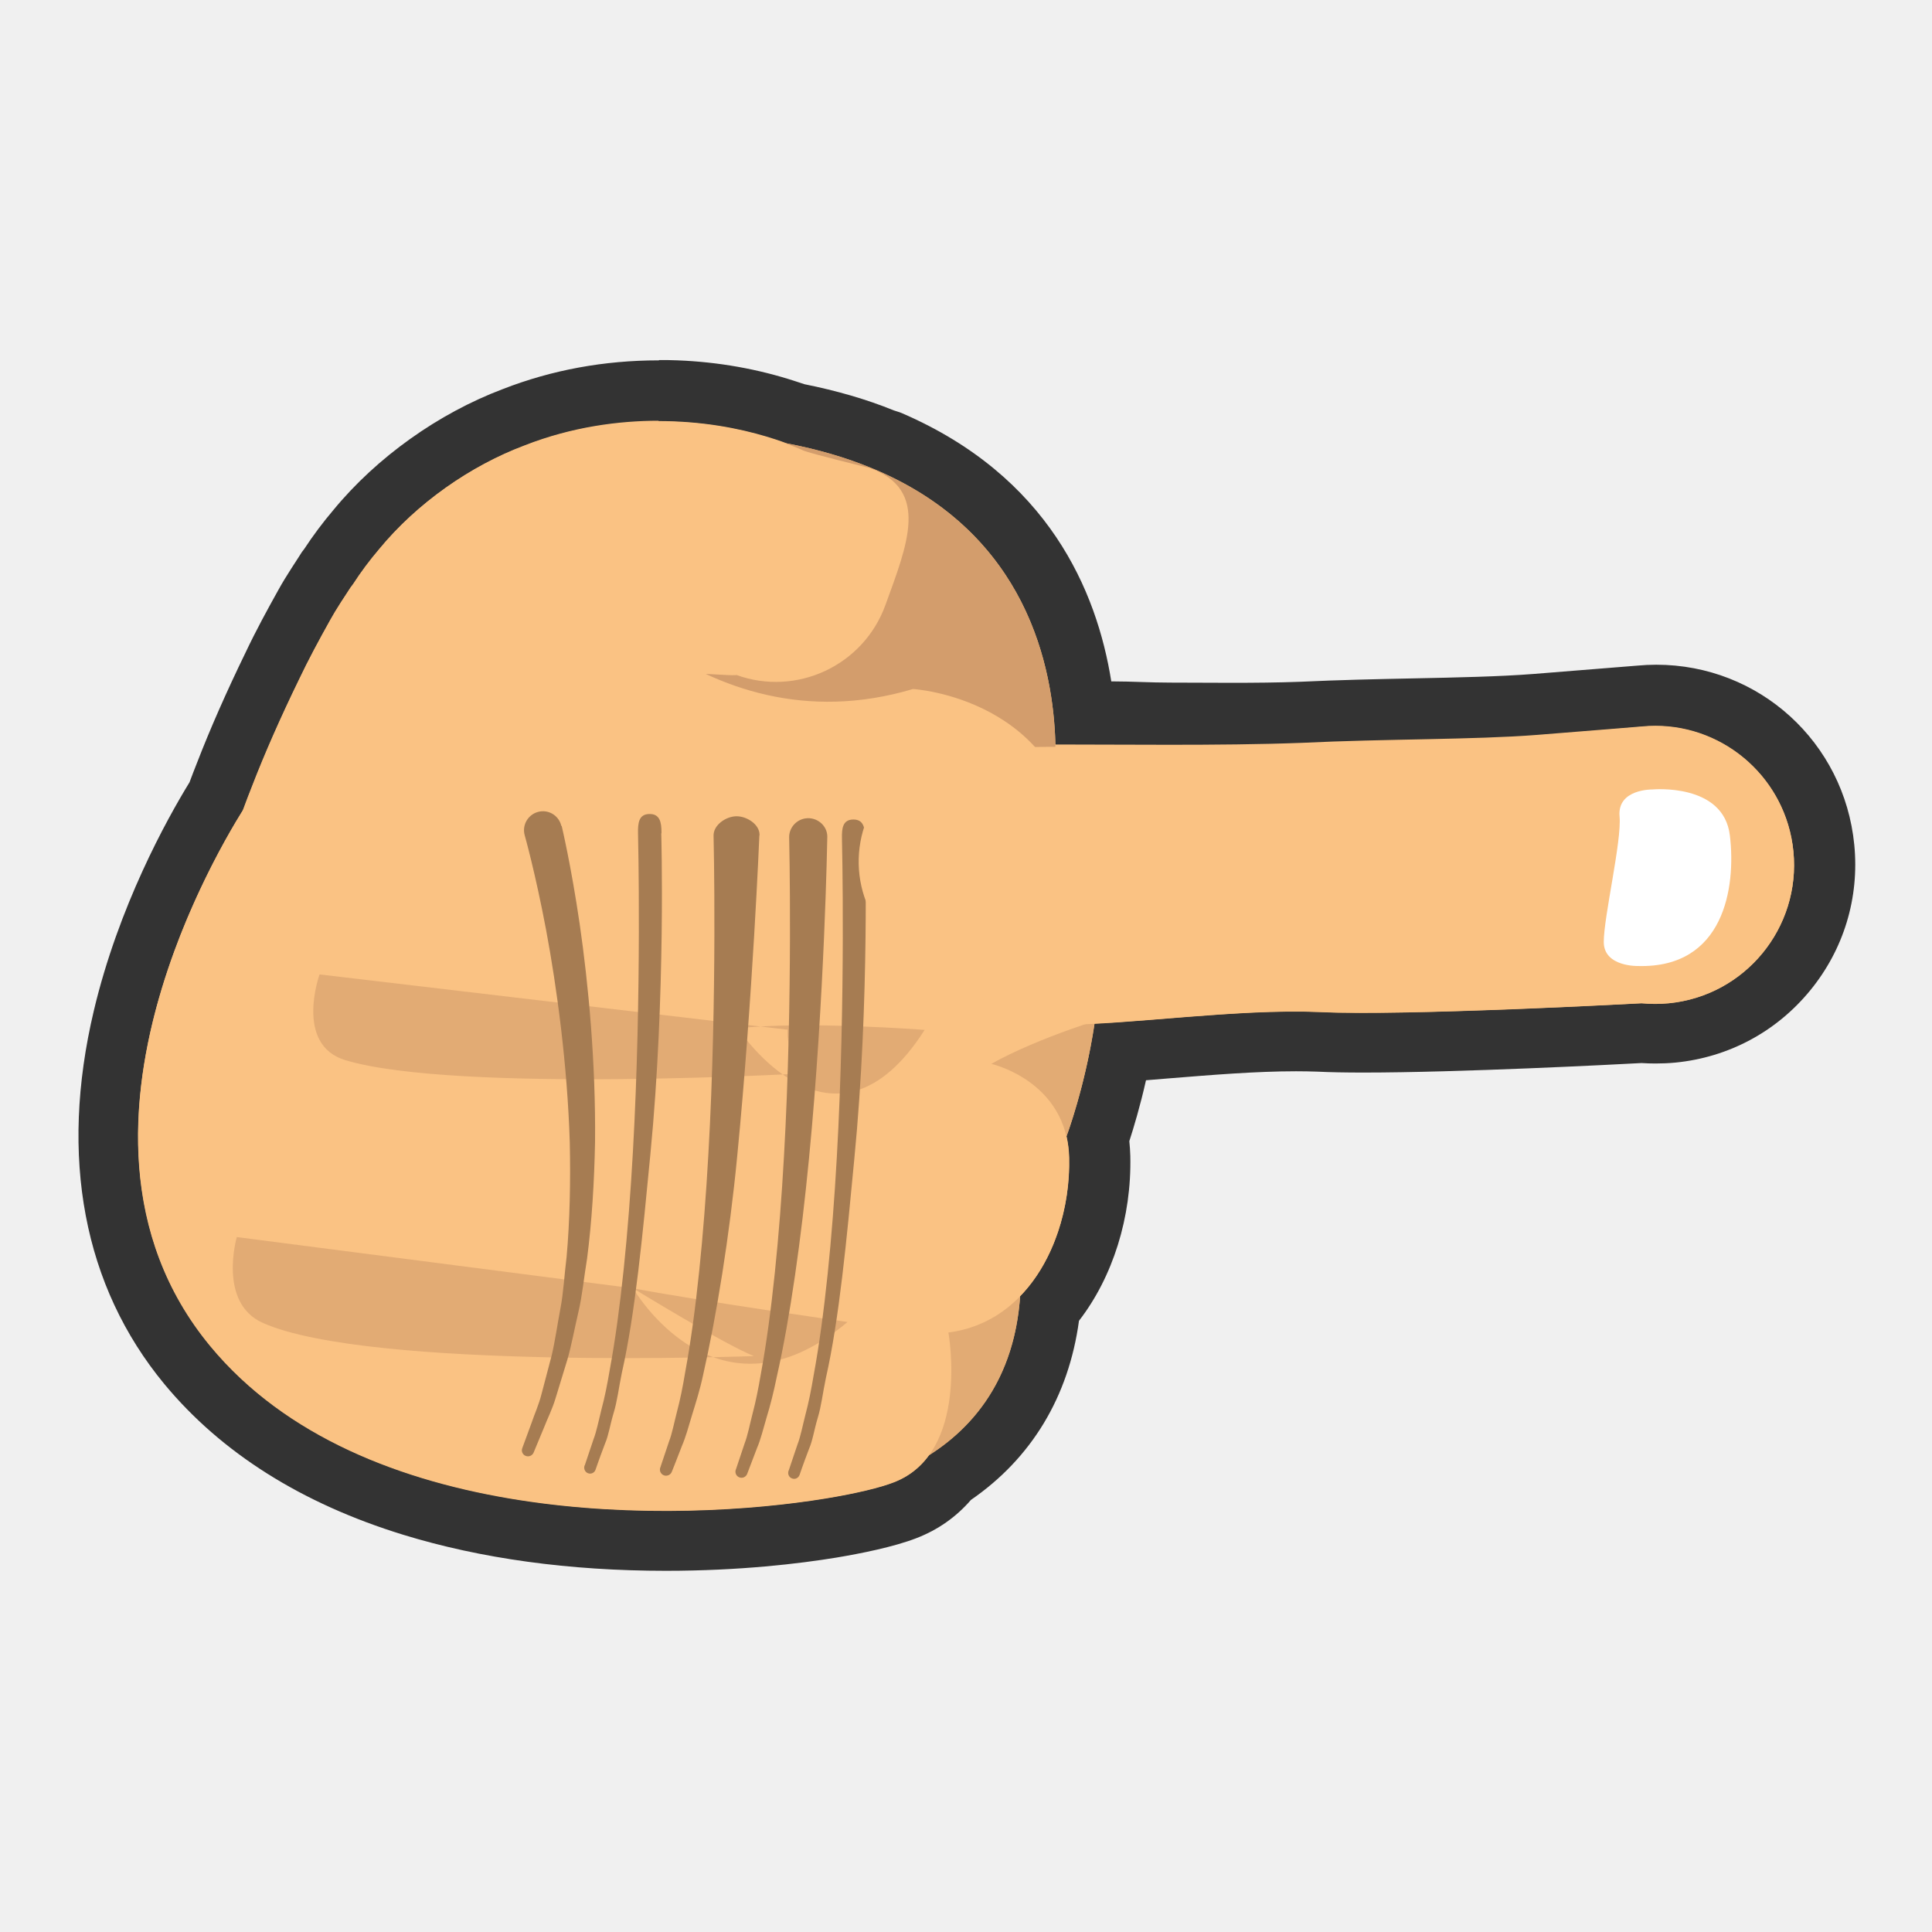
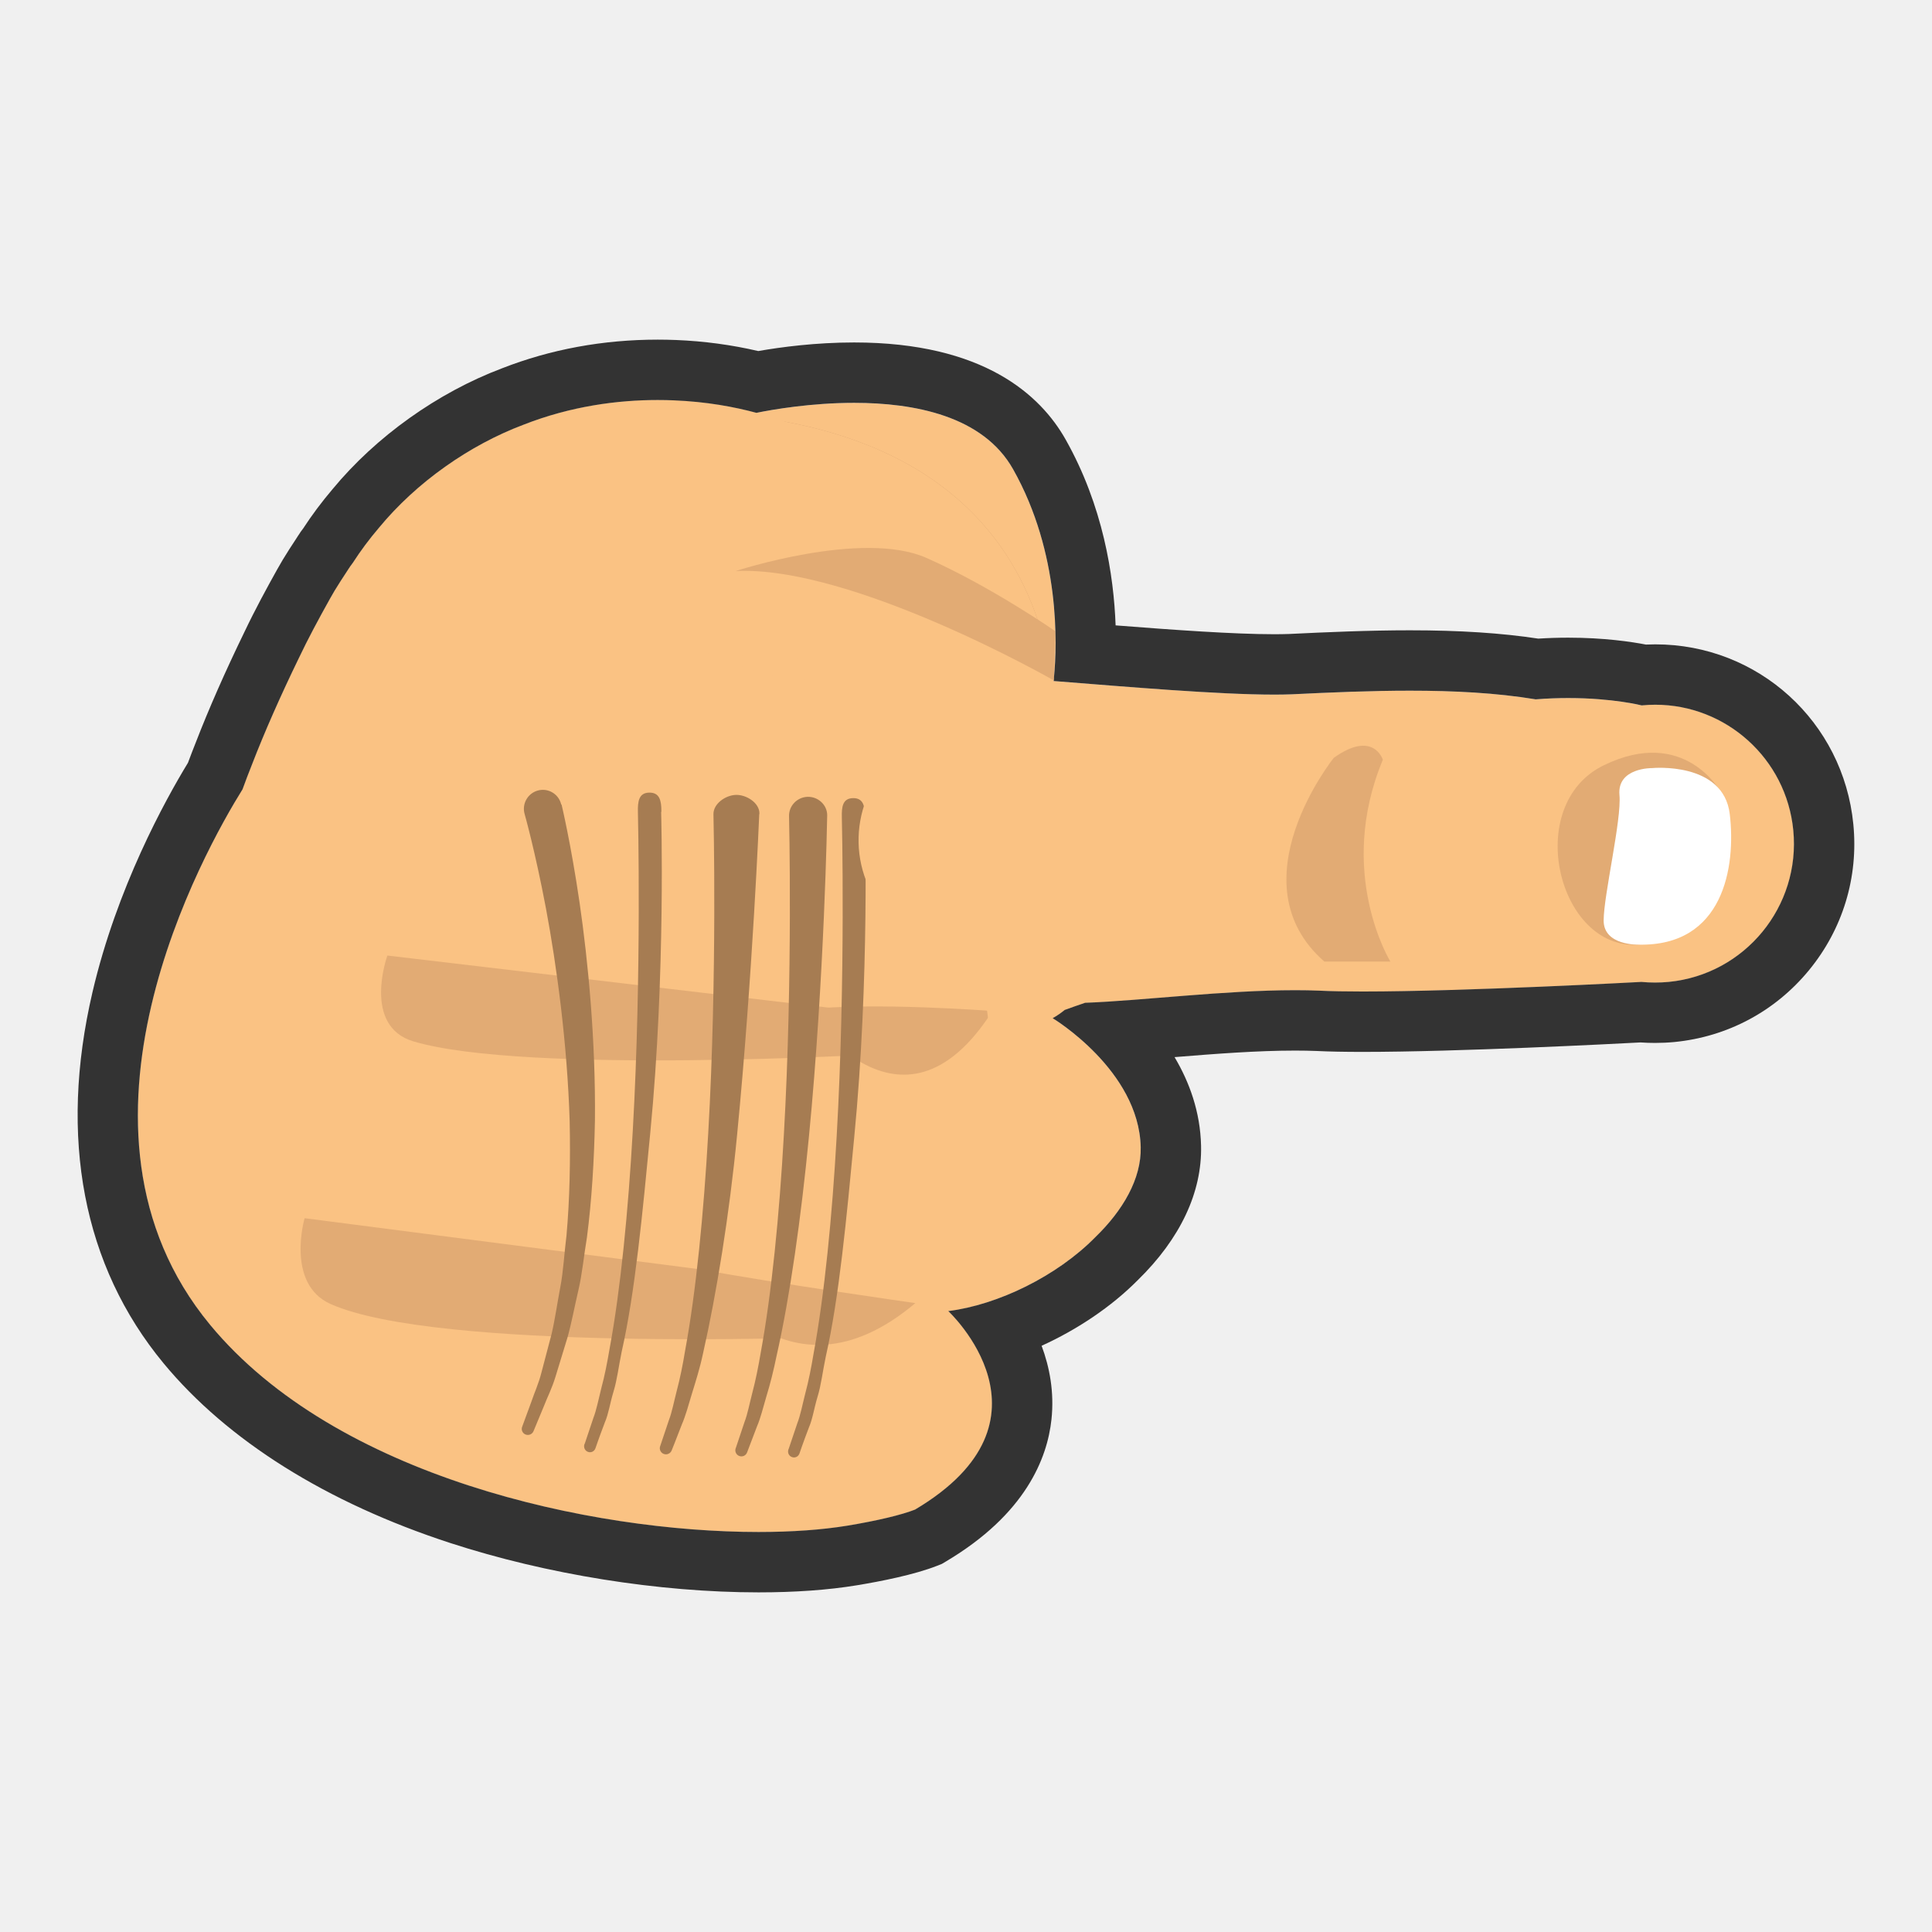
- <svg xmlns="http://www.w3.org/2000/svg" width="256" height="256" viewBox="0 0 256 256">
-   <path fill="#FAC283" d="M88.132 204.38c-16.472 0-46.61-3.113-63.37-23.38-23.15-27.986-1.378-66.987 3.863-75.465.345-.935.713-1.92 1.11-2.91 1.695-4.385 3.83-9.242 6.33-14.374 1.31-2.77 2.807-5.51 4.226-8.06.49-.86.98-1.68 1.56-2.57L42.89 76l.317-.482.31-.4c1.094-1.684 2.348-3.363 3.713-4.97C52.51 63.72 60.112 58.3 68.04 55.323c5.96-2.335 12.435-3.528 19.19-3.528.773 0 1.53.016 2.263.046 5.01.2 9.898 1.07 14.523 2.59.495.17.947.32 1.375.48 4.12.81 7.97 1.94 11.46 3.37.33.13.64.26.95.39 19.6 8.43 24.73 24.85 25.82 36l3.78.02c2.4.01 4.95.02 7.57.02 4.61 0 11.44-.03 17.4-.26 4.98-.24 10.03-.34 14.93-.44 5.94-.12 11.55-.24 16.06-.59 8.33-.66 13.89-1.11 13.89-1.11.67-.06 1.41-.1 2.14-.1 11.57 0 21.14 8.71 22.27 20.25.59 5.96-1.18 11.78-4.98 16.41-3.8 4.63-9.17 7.5-15.12 8.08-.73.07-1.48.1-2.23.1-.62 0-1.24-.02-1.83-.07-2.71.15-24.12 1.27-36.87 1.27-2.4 0-4.39-.04-5.94-.12-.95-.03-1.97-.05-3.01-.05-5.45 0-11.4.48-17.15.95-2.1.17-4.12.33-6.03.47-1.02 5.34-2.34 9.52-2.99 11.45.13.8.2 1.61.22 2.43.18 7.62-2.28 15.03-6.63 20.14-1.03 9.59-5.56 17.29-13.19 22.36-1.59 1.96-3.59 3.42-5.96 4.33-2.11.82-5.6 1.74-9.81 2.44-6.69 1.1-14.48 1.79-21.93 1.79h-.01z" />
-   <path fill="#333" d="M87.23 55.793c.717 0 1.42.015 2.1.042 5.747.23 10.278 1.354 13.44 2.39.563.186 1.066.365 1.543.542 4.152.796 7.828 1.894 11.08 3.228.272.1.527.206.773.315 19.83 8.532 23.424 25.98 23.68 36.345l1.58-.002c3.87 0 8.585.034 13.526.034 5.874 0 12.07-.048 17.546-.258 11.124-.54 22.792-.4 31.14-1.05 8.34-.66 13.906-1.12 13.906-1.12.606-.06 1.208-.09 1.806-.09 9.352 0 17.355 7.13 18.285 16.64.99 10.11-6.406 19.13-16.514 20.12-.6.06-1.22.08-1.84.08-.6 0-1.2-.03-1.77-.08 0 0-23.33 1.27-36.94 1.27-2.22 0-4.18-.03-5.74-.11-1.04-.05-2.11-.07-3.21-.07-8.83 0-19.06 1.24-26.59 1.61-1.23 8.22-3.56 14.53-3.71 14.93.2.87.33 1.81.35 2.83.16 6.59-2.01 13.74-6.5 18.35-.77 10.95-6.19 17.34-12.07 21.06-1.11 1.53-2.61 2.8-4.64 3.58-1.75.68-4.9 1.46-9.02 2.14-5.62.92-13.06 1.65-21.28 1.65-20.53 0-45.96-4.53-60.29-21.85-21.68-26.22-.39-63.47 4.4-71.11.38-1.02.78-2.08 1.21-3.17 1.65-4.27 3.75-9.04 6.22-14.1 1.21-2.55 2.58-5.1 4.12-7.85.36-.64.8-1.39 1.42-2.35l.77-1.18.29-.45.14-.22.08-.12.3-.38.05-.07c1.04-1.6 2.19-3.13 3.46-4.63 4.98-6.05 12.02-10.98 19.17-13.67 6.3-2.47 12.51-3.27 17.78-3.27m0-8c-7.23 0-14.18 1.28-20.64 3.8-8.52 3.21-16.7 9.03-22.44 16-1.41 1.66-2.72 3.41-3.88 5.18l-.12.16-.2.26-.18.28-.04.07-.11.17-.04.06-.03.05-.29.45-.75 1.16c-.61.95-1.15 1.83-1.67 2.77-1.45 2.6-2.98 5.4-4.35 8.3-2.53 5.2-4.7 10.13-6.44 14.63-.34.85-.67 1.71-.99 2.57-3.03 4.94-9.4 16.43-12.68 30.27-4.6 19.4-1.36 36.51 9.35 49.47 7.54 9.1 18.18 15.82 31.63 19.96 10.32 3.17 22.03 4.78 34.83 4.78 9.82 0 17.7-.95 22.58-1.75 3.17-.53 7.58-1.4 10.62-2.58 2.82-1.09 5.24-2.78 7.21-5.06 8.04-5.54 12.95-13.68 14.32-23.74 4.48-5.79 6.99-13.73 6.8-21.85-.02-.65-.06-1.3-.13-1.95.58-1.8 1.43-4.61 2.21-8.07.99-.08 2.01-.16 3.05-.25 5.67-.46 11.54-.94 16.83-.94 1 0 1.96.02 2.85.05 1.63.08 3.62.12 6.1.12 12.67 0 33.15-1.06 36.83-1.26.61.04 1.24.06 1.87.06.88 0 1.76-.04 2.61-.12 7.03-.69 13.36-4.07 17.84-9.53 4.48-5.45 6.56-12.32 5.87-19.33-1.33-13.6-12.61-23.86-26.24-23.86-.83 0-1.68.04-2.51.12-.59.05-5.98.49-13.83 1.11-4.39.34-9.94.46-15.82.58-4.9.1-9.98.21-15.03.45-5.88.22-12.63.11-17.2.11-2.61 0-5.16-.16-7.55-.16h-.27c-1.91-12-8.34-27.18-27.76-35.55-.36-.16-.71-.23-1.06-.36-3.63-1.48-7.61-2.62-11.84-3.47-.4-.14-.8-.26-1.19-.39-4.98-1.63-10.23-2.56-15.61-2.77-.8-.04-1.62-.04-2.43-.04z" />
-   <path fill="#E2AB74" d="M107.197 198.023s27.332-1.228 28.054-27.844l.33-12.22 5.71-7.34s9.32-24.55 1.11-40.75l-16.34 6.46-18.86 81.68z" />
-   <path fill="#D39D6C" d="M139.335 106.918s8.563-44.953-43.296-49.275c0 0-22 24.582-21.73 37.72.27 13.14 41.41 21.564 41.41 21.564l23.61-10.01z" />
-   <path fill="#FAC283" d="M97.624 89.383c-.17-.057.16.12-.324.08-.368.025-.996-.02-1.83-.063-1.67-.092-4.174-.235-6.964-.225-2.812.022-5.836.266-8.818.832-2.98.614-5.94 1.657-9.074 3.583-.79.47-1.513 1.067-2.335 1.612l-.04.026-.02.01c-.06.075.46-.57.23-.287l-.09.1-.19.2-.36.39-.48.53c-.21.2-.56.6-.98 1.13-1.57 1.9-3.11 4.03-4.65 6.04-3.06 4.06-5.8 7.99-8.11 11.29-2.27 3.32-4.06 6.04-5.13 7.79l-1.46 2.4-1.08 1.78c-2.69 4.44-8.48 5.86-12.93 3.17-3.46-2.1-5.08-6.08-4.36-9.83l.27-1.39c.18-.97.46-2.13.84-3.59.78-2.85 1.98-6.6 3.67-10.83 1.65-4.27 3.75-9.04 6.21-14.1 1.21-2.55 2.58-5.1 4.12-7.86.35-.64.8-1.39 1.41-2.34l.77-1.18.29-.45.15-.22.07-.11.29-.39.05-.07c1.03-1.6 2.18-3.14 3.45-4.63 4.98-6.05 12.02-10.98 19.17-13.67 7.16-2.81 14.19-3.46 19.88-3.23 5.75.23 10.28 1.35 13.44 2.39 1.59.52 2.84 1.02 3.75 1.43.79.36 8.97 2.37 8.8 2.31 8.01 2.91 4.96 10.17 2.06 18.17-2.91 8.01-11.76 12.15-19.76 9.25zm-36.56 4.012l13.082-20.182s18.19 26.623 46.832 18.084c0 0 20.03 1.168 21.817 21.378 0 0-.43 22.16-11.457 28.288 0 0 10.08 2.253 10.317 12.46.24 10.206-5.08 21.766-15.987 23.138 0 0 2.907 15.96-7.227 19.86-1.75.69-4.9 1.46-9.02 2.14-19.64 3.22-61.51 4.07-81.57-20.19-24.27-29.35 5.31-72.51 5.31-72.51L61.07 93.4z" />
-   <path fill="#E2AB74" d="M122.52 136.466s-15.89-1.222-24.732-.203c0 0 12.563 19.3 24.733.203zm-10.218 38.704s-19.666-2.802-28.408-4.462c0 0 11.027 19.13 28.408 4.463zm-12.397 4.516s-50.945 1.904-65.078-4.394c-5.983-2.667-3.45-11.374-3.45-11.374l52.517 6.79s12.316 7.56 16.01 8.978zm7.75-37.514s-47.03 2.73-61.853-1.68c-6.84-2.035-3.456-11.376-3.456-11.376l62.022 7.324s-.402 4.313 3.288 5.732z" />
-   <path fill="#A67C52" d="M114.62 111.105s.65 21.307-1.423 42.5c-1.006 10.597-1.992 21.165-3.763 28.99-.415 1.966-.605 3.748-1.09 5.316-.47 1.57-.657 2.96-1.136 4.05-.842 2.21-1.26 3.47-1.26 3.47-.154.42-.59.63-1 .47-.414-.15-.6-.59-.466-1l.04-.09s.416-1.23 1.142-3.39c.412-1.05.67-2.44 1.063-3.98.413-1.54.77-3.31 1.093-5.25 1.434-7.75 2.47-18.27 3.06-28.81 1.205-21.1.684-42.23.684-42.23-.035-1.38.09-2.53 1.47-2.56 1.376-.03 1.585 1.06 1.585 2.44v.11zm-5-.137s-.355 21.307-2.42 42.504c-1.022 10.59-2.503 21.165-4.278 28.99-.4 1.96-.848 3.75-1.332 5.318-.463 1.566-.788 2.95-1.264 4.047-.838 2.207-1.32 3.465-1.32 3.465-.157.42-.626.628-1.038.466-.404-.152-.61-.597-.48-1l.038-.093 1.137-3.398c.41-1.05.662-2.437 1.063-3.98.41-1.54.766-3.308 1.096-5.257 1.43-7.754 2.47-18.27 3.058-28.815 1.205-21.1.687-42.23.687-42.23-.037-1.382 1.086-2.534 2.463-2.57 1.387-.034 2.592 1.065 2.592 2.443-.003.037-.003.08-.003.11zm-9-.275s-.868 21.305-2.935 42.5c-1.018 10.6-2.748 21.17-4.52 29-.414 1.956-.984 3.742-1.468 5.313-.467 1.57-.848 2.95-1.324 4.05-.844 2.206-1.356 3.462-1.356 3.462-.157.417-.644.63-1.052.468-.404-.155-.62-.6-.484-1.005l.03-.08s.41-1.23 1.14-3.4c.41-1.05.66-2.43 1.06-3.97.41-1.54.77-3.31 1.09-5.26 1.44-7.75 2.47-18.27 3.06-28.81 1.21-21.1.69-42.23.69-42.23-.03-1.39 1.59-2.53 2.98-2.57 1.39-.04 3.11 1.06 3.11 2.44v.11zm-13-.268s.624 21.305-1.44 42.503c-1.02 10.592-2.01 21.164-3.784 28.99-.406 1.962-.606 3.747-1.09 5.318-.47 1.565-.66 2.953-1.135 4.046-.84 2.21-1.26 3.467-1.26 3.467-.15.41-.59.62-1 .46-.4-.15-.59-.6-.46-1l.05-.09s.41-1.24 1.14-3.4c.41-1.05.67-2.44 1.06-3.98.42-1.54.77-3.31 1.1-5.26 1.44-7.76 2.47-18.28 3.06-28.82 1.2-21.1.68-42.23.68-42.23-.03-1.39.11-2.54 1.49-2.57 1.39-.03 1.62 1.06 1.62 2.44v.11zm-13.2-1.015s1.25 5.217 2.39 13.02c1.14 7.828 2.144 18.348 2.037 28.9-.104 5.272-.42 10.543-1.058 15.453-.41 2.442-.62 4.827-1.14 7.038-.52 2.22-.9 4.33-1.44 6.24-.58 1.89-1.12 3.63-1.58 5.17-.46 1.54-1.12 2.81-1.53 3.89l-1.39 3.35c-.17.41-.64.61-1.06.44-.4-.16-.6-.61-.45-1.01l.03-.08s.44-1.21 1.22-3.32c.35-1.07.94-2.31 1.32-3.84.39-1.52.84-3.23 1.34-5.09.44-1.88.73-3.96 1.14-6.13.42-2.17.53-4.52.83-6.91.43-4.81.53-9.98.42-15.14-.32-10.32-1.72-20.58-3.14-28.18-1.44-7.63-2.83-12.52-2.83-12.52-.38-1.33.4-2.72 1.73-3.1 1.33-.38 2.71.39 3.09 1.73.01.04.02.07.02.1l.01.04z" />
-   <path fill="#FAC283" d="M128.552 99.38s2.03-.33 10.37-.422c8.346-.045 22.45.047 33.576-.38 11.124-.54 22.792-.47 31.14-1.12 8.34-.66 13.906-1.155 13.906-1.155 10.106-.99 19.102 6.42 20.09 16.533.99 10.11-6.405 19.12-16.513 20.108-1.19.113-2.46.11-3.61 0 0 0-31.56 1.72-42.68 1.158-11.12-.448-25.57 1.724-33.91 1.663-8.34-.11-12.4-6.773-12.4-6.773-7.96.18-14.56-6.51-14.74-14.48-.18-7.97 6.13-15.13 14.1-15.13h.68z" />
-   <path fill="#fff" d="M218.933 104.61s9.45-.91 10.284 6.095c.838 7.004-.83 17.564-12.11 17.298 0 0-4.6.15-4.6-3.19 0-3.345 2.395-13.39 2.094-16.634-.33-3.65 4.34-3.57 4.34-3.57z" />
-   <path fill="#FAC283" d="M165.522 130.093s-21.382 3.846-34.184 10.87l-2.803-22.173 40.117-2.502-3.13 13.805z" />
+ <svg xmlns="http://www.w3.org/2000/svg" version="1.1" id="Layer_1" x="0px" y="0px" width="256px" height="256px" viewBox="0 0 256 256" enable-background="new 0 0 256 256" xml:space="preserve">
+   <g>
+     <path fill="#FAC283" d="M99.235,54.916c0,0,27.25-6.5,35,7.25s5.25,29,5.25,29" />
+     <path fill="#D39D6C" d="M139.32,104.084c0,0,8.563-44.953-43.296-49.275c0,0-22,24.582-21.73,37.72   c0.27,13.141,41.41,21.564,41.41,21.564l23.61-10.01L139.32,104.084z" />
+     <path fill="#FAC283" d="M97.609,86.549c-0.17-0.057,0.16,0.12-0.324,0.08c-0.368,0.025-0.996-0.021-1.83-0.063   c-1.67-0.092-4.174-0.234-6.964-0.225c-2.812,0.022-5.836,0.266-8.818,0.832c-2.98,0.614-5.94,1.657-9.074,3.583   c-0.79,0.47-1.513,1.067-2.335,1.612l-0.04,0.025l-0.02,0.011c-0.06,0.074,0.46-0.57,0.23-0.287l-0.09,0.1l-0.19,0.2l-0.36,0.39   l-0.48,0.53c-0.21,0.2-0.56,0.6-0.98,1.13c-1.57,1.9-3.11,4.03-4.65,6.04c-3.06,4.06-5.8,7.99-8.11,11.29   c-2.27,3.32-4.06,6.04-5.13,7.79l-1.46,2.399l-1.08,1.78c-2.69,4.44-8.48,5.86-12.93,3.171c-3.46-2.101-5.08-6.081-4.36-9.831   l0.27-1.39c0.18-0.97,0.46-2.13,0.84-3.59c0.78-2.851,1.98-6.601,3.67-10.83c1.65-4.271,3.75-9.04,6.21-14.1   c1.21-2.551,2.58-5.101,4.12-7.86c0.35-0.64,0.8-1.39,1.41-2.34l0.77-1.181l0.29-0.449l0.15-0.221l0.07-0.109l0.29-0.391   l0.05-0.069c1.03-1.601,2.18-3.141,3.45-4.63c4.98-6.051,12.02-10.98,19.17-13.671c7.16-2.81,14.19-3.46,19.88-3.229   c5.75,0.229,10.28,1.35,13.44,2.39c1.59,0.521,2.84,1.021,3.75,1.431c0.79,0.359,8.97,2.369,8.8,2.31   c8.01,2.91,4.96,10.17,2.06,18.17c-2.91,8.01-11.76,12.15-19.76,9.25L97.609,86.549z M61.049,90.561l13.082-20.182   c0,0,18.19,26.623,46.832,18.084c0,0,20.03,1.168,21.817,21.378c0,0,7.732,18.947-3.295,25.075c0,0,10.764,7.543,11,17.75   c0.24,10.206-13.925,19.689-24.832,21.061c0,0,15.582,14.439-4.398,26.3c-1.75,0.69-4.9,1.46-9.02,2.14   c-19.64,3.221-64.339-2.369-84.399-26.629c-24.27-29.35,5.31-72.511,5.31-72.511l27.909-12.461L61.049,90.561z" />
+     <path fill="#E2AB74" d="M122.505,133.632c0,0-15.89-1.222-24.732-0.202C97.773,133.43,110.336,152.729,122.505,133.632   L122.505,133.632z M112.287,172.336c0,0-19.666-2.802-28.408-4.462C83.879,167.874,94.906,187.004,112.287,172.336L112.287,172.336   z M99.89,176.852c0,0-50.945,1.904-65.078-4.394c-5.983-2.667-3.45-11.374-3.45-11.374l52.517,6.79   C83.879,167.874,96.195,175.434,99.89,176.852L99.89,176.852z M107.64,139.338c0,0-47.03,2.73-61.853-1.68   c-6.84-2.035-3.456-11.376-3.456-11.376l62.022,7.323C104.354,133.605,103.951,137.919,107.64,139.338L107.64,139.338z" />
+     <path fill="#A67C52" d="M114.605,108.271c0,0,0.65,21.308-1.423,42.501c-1.006,10.597-1.992,21.164-3.763,28.99   c-0.415,1.965-0.605,3.747-1.09,5.315c-0.47,1.569-0.657,2.96-1.136,4.05c-0.842,2.21-1.26,3.471-1.26,3.471   c-0.154,0.42-0.59,0.629-1,0.469c-0.414-0.149-0.6-0.59-0.466-1l0.04-0.09c0,0,0.416-1.229,1.142-3.39   c0.412-1.05,0.67-2.44,1.063-3.979c0.413-1.541,0.77-3.311,1.093-5.25c1.434-7.75,2.47-18.271,3.06-28.811   c1.205-21.1,0.684-42.23,0.684-42.23c-0.035-1.38,0.09-2.529,1.47-2.56c1.376-0.03,1.585,1.06,1.585,2.44v0.109L114.605,108.271z    M109.605,108.134c0,0-0.355,21.308-2.42,42.505c-1.022,10.59-2.503,21.164-4.278,28.989c-0.4,1.96-0.848,3.75-1.332,5.318   c-0.463,1.565-0.788,2.95-1.264,4.047c-0.838,2.207-1.32,3.465-1.32,3.465c-0.157,0.42-0.626,0.628-1.038,0.466   c-0.404-0.152-0.61-0.597-0.48-1l0.038-0.093l1.137-3.397c0.41-1.051,0.662-2.438,1.063-3.98c0.41-1.54,0.766-3.309,1.096-5.257   c1.43-7.755,2.47-18.271,3.058-28.815c1.205-21.1,0.687-42.23,0.687-42.23c-0.037-1.382,1.086-2.533,2.463-2.569   c1.387-0.034,2.592,1.064,2.592,2.442C109.604,108.061,109.604,108.104,109.605,108.134L109.605,108.134z M100.605,107.858   c0,0-0.868,21.306-2.935,42.501c-1.018,10.6-2.748,21.17-4.52,29c-0.414,1.955-0.984,3.742-1.468,5.313   c-0.467,1.57-0.848,2.95-1.324,4.051c-0.844,2.205-1.356,3.461-1.356,3.461c-0.157,0.418-0.644,0.631-1.052,0.469   c-0.404-0.155-0.62-0.601-0.484-1.006l0.03-0.08c0,0,0.41-1.229,1.14-3.399c0.41-1.05,0.66-2.43,1.06-3.97   c0.41-1.54,0.77-3.311,1.09-5.26c1.44-7.75,2.47-18.271,3.06-28.811c1.21-21.1,0.69-42.23,0.69-42.23   c-0.03-1.39,1.59-2.529,2.98-2.569c1.39-0.04,3.11,1.06,3.11,2.439v0.11L100.605,107.858z M87.605,107.591   c0,0,0.624,21.306-1.44,42.503c-1.02,10.592-2.01,21.164-3.784,28.99c-0.406,1.962-0.606,3.747-1.09,5.318   c-0.47,1.564-0.66,2.953-1.135,4.046c-0.84,2.21-1.26,3.467-1.26,3.467c-0.15,0.41-0.59,0.62-1,0.46c-0.4-0.15-0.59-0.6-0.46-1   l0.05-0.09c0,0,0.41-1.24,1.14-3.4c0.41-1.05,0.67-2.439,1.06-3.979c0.42-1.54,0.77-3.31,1.1-5.261   c1.44-7.76,2.47-18.279,3.06-28.819c1.2-21.101,0.68-42.23,0.68-42.23c-0.03-1.39,0.11-2.54,1.49-2.57   c1.39-0.029,1.62,1.061,1.62,2.44v0.11L87.605,107.591z M74.405,106.576c0,0,1.25,5.217,2.39,13.02   c1.14,7.828,2.144,18.348,2.037,28.9c-0.104,5.271-0.42,10.543-1.058,15.453c-0.41,2.441-0.62,4.826-1.14,7.037   c-0.52,2.221-0.9,4.33-1.44,6.24c-0.58,1.891-1.12,3.631-1.58,5.17c-0.46,1.541-1.12,2.811-1.53,3.891l-1.39,3.35   c-0.17,0.41-0.64,0.61-1.06,0.44c-0.4-0.16-0.6-0.61-0.45-1.011l0.03-0.079c0,0,0.44-1.21,1.22-3.32   c0.35-1.069,0.94-2.31,1.32-3.84c0.39-1.521,0.84-3.229,1.34-5.09c0.44-1.88,0.73-3.96,1.14-6.13c0.42-2.17,0.53-4.521,0.83-6.91   c0.43-4.811,0.53-9.98,0.42-15.141c-0.32-10.319-1.72-20.58-3.14-28.18c-1.44-7.63-2.83-12.521-2.83-12.521   c-0.38-1.33,0.4-2.72,1.73-3.1c1.33-0.38,2.71,0.39,3.09,1.73c0.01,0.039,0.02,0.069,0.02,0.1l0.01,0.04L74.405,106.576z" />
+     <path fill="#FAC283" d="M128.537,96.546c0,0,2.03-0.33,10.37-0.422c8.346-0.045,22.45,0.047,33.576-0.38   c11.124-0.54,22.792-0.471,31.141-1.12c8.34-0.66,13.905-1.155,13.905-1.155c10.106-0.99,19.103,6.42,20.09,16.533   c0.99,10.109-6.405,19.12-16.513,20.107c-1.189,0.113-2.46,0.111-3.609,0c0,0-31.561,1.721-42.681,1.158   c-11.12-0.447-25.57,1.725-33.91,1.664c-8.34-0.11-12.399-6.773-12.399-6.773c-7.96,0.18-14.561-6.511-14.741-14.48   c-0.18-7.97,6.13-15.13,14.1-15.13h0.68L128.537,96.546z" />
+     <path fill="#FFFFFF" d="M218.919,101.775c0,0,9.449-0.909,10.283,6.096c0.838,7.004-0.83,17.563-12.109,17.298   c0,0-4.601,0.149-4.601-3.19c0-3.345,2.396-13.39,2.095-16.634c-0.33-3.65,4.34-3.57,4.34-3.57L218.919,101.775z" />
+     <path fill="#FAC283" d="M165.507,127.259c0,0-21.381,3.847-34.184,10.87l-2.803-22.173l40.117-2.502L165.507,127.259   L165.507,127.259z" />
+     <path fill="#FAC283" d="M139.32,104.084c0,0,8.563-44.953-43.296-49.275c0,0-22,24.582-21.73,37.72   c0.27,13.141,41.41,21.564,41.41,21.564l23.61-10.01L139.32,104.084z" />
+     <path fill="#FAC283" d="M97.609,86.549c-0.17-0.057,0.16,0.12-0.324,0.08c-0.368,0.025-0.996-0.021-1.83-0.063   c-1.67-0.092-4.174-0.234-6.964-0.225c-2.812,0.022-5.836,0.266-8.818,0.832c-2.98,0.614-5.94,1.657-9.074,3.583   c-0.79,0.47-1.513,1.067-2.335,1.612l-0.04,0.025l-0.02,0.011c-0.06,0.074,0.46-0.57,0.23-0.287l-0.09,0.1l-0.19,0.2l-0.36,0.39   l-0.48,0.53c-0.21,0.2-0.56,0.6-0.98,1.13c-1.57,1.9-3.11,4.03-4.65,6.04c-3.06,4.06-5.8,7.99-8.11,11.29   c-2.27,3.32-4.06,6.04-5.13,7.79l-1.46,2.399l-1.08,1.78c-2.69,4.44-8.48,5.86-12.93,3.171c-3.46-2.101-5.08-6.081-4.36-9.831   l0.27-1.39c0.18-0.97,0.46-2.13,0.84-3.59c0.78-2.851,1.98-6.601,3.67-10.83c1.65-4.271,3.75-9.04,6.21-14.1   c1.21-2.551,2.58-5.101,4.12-7.86c0.35-0.64,0.8-1.39,1.41-2.34l0.77-1.181l0.29-0.449l0.15-0.221l0.07-0.109l0.29-0.391   l0.05-0.069c1.03-1.601,2.18-3.141,3.45-4.63c4.98-6.051,12.02-10.98,19.17-13.671c7.16-2.81,14.19-3.46,19.88-3.229   c5.75,0.229,10.28,1.35,13.44,2.39c1.59,0.521,2.84,1.021,3.75,1.431c0.79,0.359,8.97,2.369,8.8,2.31   c8.01,2.91,4.96,10.17,2.06,18.17c-2.91,8.01-11.76,12.15-19.76,9.25L97.609,86.549z M61.049,90.561l13.082-20.182   c0,0,18.19,26.623,46.832,18.084c0,0,20.03,1.168,21.817,21.378c0,0,7.732,18.947-3.295,25.075c0,0,11.431,6.877,11.667,17.084   c0.24,10.206-14.592,20.355-25.499,21.727c0,0,15.582,14.439-4.398,26.3c-1.75,0.69-4.9,1.46-9.02,2.14   c-19.64,3.221-64.339-2.369-84.399-26.629c-24.27-29.35,5.31-72.511,5.31-72.511l27.909-12.461L61.049,90.561z" />
+     <path fill="#E2AB74" d="M131.506,133.965c0,0-15.891-1.222-24.732-0.202C106.773,133.763,119.336,153.062,131.506,133.965   L131.506,133.965z" />
+     <path fill="#E2AB74" d="M121.287,172.669c0,0-19.666-2.802-28.408-4.462C92.879,168.207,103.906,187.337,121.287,172.669   L121.287,172.669z" />
+     <path fill="#E2AB74" d="M108.89,177.185c0,0-50.945,1.904-65.078-4.394c-5.983-2.667-3.45-11.374-3.45-11.374l52.517,6.79   C92.879,168.207,105.195,175.767,108.89,177.185L108.89,177.185z" />
+     <path fill="#E2AB74" d="M116.64,139.671c0,0-47.03,2.73-61.853-1.68c-6.84-2.035-3.456-11.376-3.456-11.376l62.022,7.323   C113.354,133.938,112.951,138.252,116.64,139.671L116.64,139.671z" />
+     <path fill="#A67C52" d="M114.605,108.271c0,0,0.65,21.308-1.423,42.501c-1.006,10.597-1.992,21.164-3.763,28.99   c-0.415,1.965-0.605,3.747-1.09,5.315c-0.47,1.569-0.657,2.96-1.136,4.05c-0.842,2.21-1.26,3.471-1.26,3.471   c-0.154,0.42-0.59,0.629-1,0.469c-0.414-0.149-0.6-0.59-0.466-1l0.04-0.09c0,0,0.416-1.229,1.142-3.39   c0.412-1.05,0.67-2.44,1.063-3.979c0.413-1.541,0.77-3.311,1.093-5.25c1.434-7.75,2.47-18.271,3.06-28.811   c1.205-21.1,0.684-42.23,0.684-42.23c-0.035-1.38,0.09-2.529,1.47-2.56c1.376-0.03,1.585,1.06,1.585,2.44v0.109L114.605,108.271z    M109.605,108.134c0,0-0.355,21.308-2.42,42.505c-1.022,10.59-2.503,21.164-4.278,28.989c-0.4,1.96-0.848,3.75-1.332,5.318   c-0.463,1.565-0.788,2.95-1.264,4.047c-0.838,2.207-1.32,3.465-1.32,3.465c-0.157,0.42-0.626,0.628-1.038,0.466   c-0.404-0.152-0.61-0.597-0.48-1l0.038-0.093l1.137-3.397c0.41-1.051,0.662-2.438,1.063-3.98c0.41-1.54,0.766-3.309,1.096-5.257   c1.43-7.755,2.47-18.271,3.058-28.815c1.205-21.1,0.687-42.23,0.687-42.23c-0.037-1.382,1.086-2.533,2.463-2.569   c1.387-0.034,2.592,1.064,2.592,2.442C109.604,108.061,109.604,108.104,109.605,108.134L109.605,108.134z M100.605,107.858   c0,0-0.868,21.306-2.935,42.501c-1.018,10.6-2.748,21.17-4.52,29c-0.414,1.955-0.984,3.742-1.468,5.313   c-0.467,1.57-0.848,2.95-1.324,4.051c-0.844,2.205-1.356,3.461-1.356,3.461c-0.157,0.418-0.644,0.631-1.052,0.469   c-0.404-0.155-0.62-0.601-0.484-1.006l0.03-0.08c0,0,0.41-1.229,1.14-3.399c0.41-1.05,0.66-2.43,1.06-3.97   c0.41-1.54,0.77-3.311,1.09-5.26c1.44-7.75,2.47-18.271,3.06-28.811c1.21-21.1,0.69-42.23,0.69-42.23   c-0.03-1.39,1.59-2.529,2.98-2.569c1.39-0.04,3.11,1.06,3.11,2.439v0.11L100.605,107.858z M87.605,107.591   c0,0,0.624,21.306-1.44,42.503c-1.02,10.592-2.01,21.164-3.784,28.99c-0.406,1.962-0.606,3.747-1.09,5.318   c-0.47,1.564-0.66,2.953-1.135,4.046c-0.84,2.21-1.26,3.467-1.26,3.467c-0.15,0.41-0.59,0.62-1,0.46c-0.4-0.15-0.59-0.6-0.46-1   l0.05-0.09c0,0,0.41-1.24,1.14-3.4c0.41-1.05,0.67-2.439,1.06-3.979c0.42-1.54,0.77-3.31,1.1-5.261   c1.44-7.76,2.47-18.279,3.06-28.819c1.2-21.101,0.68-42.23,0.68-42.23c-0.03-1.39,0.11-2.54,1.49-2.57   c1.39-0.029,1.62,1.061,1.62,2.44v0.11L87.605,107.591z M74.405,106.576c0,0,1.25,5.217,2.39,13.02   c1.14,7.828,2.144,18.348,2.037,28.9c-0.104,5.271-0.42,10.543-1.058,15.453c-0.41,2.441-0.62,4.826-1.14,7.037   c-0.52,2.221-0.9,4.33-1.44,6.24c-0.58,1.891-1.12,3.631-1.58,5.17c-0.46,1.541-1.12,2.811-1.53,3.891l-1.39,3.35   c-0.17,0.41-0.64,0.61-1.06,0.44c-0.4-0.16-0.6-0.61-0.45-1.011l0.03-0.079c0,0,0.44-1.21,1.22-3.32   c0.35-1.069,0.94-2.31,1.32-3.84c0.39-1.521,0.84-3.229,1.34-5.09c0.44-1.88,0.73-3.96,1.14-6.13c0.42-2.17,0.53-4.521,0.83-6.91   c0.43-4.811,0.53-9.98,0.42-15.141c-0.32-10.319-1.72-20.58-3.14-28.18c-1.44-7.63-2.83-12.521-2.83-12.521   c-0.38-1.33,0.4-2.72,1.73-3.1c1.33-0.38,2.71,0.39,3.09,1.73c0.01,0.039,0.02,0.069,0.02,0.1l0.01,0.04L74.405,106.576z" />
+     <path fill="#FAC283" d="M128.537,96.546c0,0-12.392-7.122-4.052-7.214c8.346-0.045,35.541,3.094,46.667,2.667   c11.124-0.54,22.527-0.958,32.333,0.667c8.34-0.66,14.044,0.803,14.044,0.803c10.106-0.99,19.103,6.42,20.09,16.533   c0.99,10.109-6.405,19.12-16.513,20.107c-1.189,0.113-2.46,0.111-3.609,0c0,0-31.561,1.721-42.681,1.158   c-11.12-0.447-25.57,1.725-33.91,1.664c-8.34-0.11-12.399-6.773-12.399-6.773c-7.96,0.18-14.561-6.511-14.741-14.48   c-0.18-7.97,6.13-15.13,14.1-15.13h0.68L128.537,96.546z" />
+     <path fill="#FAC283" d="M165.507,127.259c0,0-21.381,3.847-34.184,10.87l-2.803-22.173l40.117-2.502L165.507,127.259   L165.507,127.259z" />
+     <path fill="#E2AB74" d="M139.652,90.166c0,0-26.667-15.25-42.167-14.5c0,0,16.75-5.5,25.25-1.75s17.084,9.708,17.084,9.708   L139.652,90.166z" />
+     <path fill="#E2AB74" d="M176.735,100.416c0,0-13.25,16.5-1.25,27h8.75c0,0-7.25-11.75-1-26.75   C183.235,100.666,181.985,96.666,176.735,100.416z" />
+     <path fill="#E2AB74" d="M227.985,104.916c0,0-4.75-8.75-15.5-3.5s-6.035,24.506,4.607,23.753" />
+     <path fill="#FFFFFF" d="M218.919,101.775c0,0,9.449-0.909,10.283,6.096c0.838,7.004-0.83,17.563-12.109,17.298   c0,0-4.601,0.149-4.601-3.19c0-3.345,2.396-13.39,2.095-16.634c-0.33-3.65,4.34-3.57,4.34-3.57L218.919,101.775z" />
+     <path fill="#333333" d="M87.147,53.004c0.72,0,1.424,0.015,2.107,0.043c4.396,0.176,8.073,0.872,10.976,1.655   c2.076-0.421,7.198-1.323,12.952-1.323c7.935,0,17.069,1.718,21.053,8.787c6.296,11.171,5.827,23.331,5.43,27.501l-0.013,0.499   c0,0-0.024-0.015-0.036-0.021c-0.004,0.033-0.007,0.062-0.011,0.094c9.942,0.786,21.823,1.8,29.232,1.8   c0.83,0,1.605-0.013,2.314-0.04c5.234-0.254,10.529-0.481,15.692-0.48c5.809,0,11.449,0.287,16.641,1.147   c1.536-0.122,2.981-0.171,4.319-0.171c5.927,0,9.725,0.974,9.725,0.974c0.608-0.06,1.211-0.089,1.81-0.089   c9.35,0,17.353,7.117,18.28,16.622c0.99,10.109-6.405,19.12-16.513,20.107c-0.592,0.057-1.204,0.084-1.812,0.084   c-0.613,0-1.221-0.028-1.798-0.084c0,0-23.316,1.271-36.928,1.271c-2.225,0-4.191-0.034-5.753-0.113   c-1.042-0.042-2.111-0.061-3.204-0.061c-9.324,0-20.207,1.382-27.832,1.67c-0.9,0.303-1.801,0.619-2.695,0.945   c-0.486,0.396-1.011,0.767-1.6,1.094c0,0,11.431,6.877,11.667,17.084c0.099,4.197-2.354,8.385-6.034,11.956   c-5.072,5.136-12.862,8.94-19.465,9.771c0,0,15.582,14.439-4.398,26.3c-1.75,0.69-4.9,1.46-9.02,2.14   c-3.283,0.538-7.264,0.83-11.716,0.83c-22.177,0-55.976-7.255-72.683-27.459c-21.542-26.051-0.661-62.979,4.305-70.951   c0.384-1.058,0.8-2.154,1.253-3.289c1.65-4.271,3.75-9.04,6.21-14.1c1.21-2.551,2.58-5.101,4.12-7.86c0.35-0.64,0.8-1.39,1.41-2.34   l0.77-1.181l0.29-0.449l0.15-0.221l0.07-0.109l0.29-0.391l0.05-0.069c1.03-1.601,2.18-3.141,3.45-4.63   c4.98-6.051,12.02-10.98,19.17-13.671C75.674,53.805,81.873,53.004,87.147,53.004 M87.147,45.004L87.147,45.004   c-7.245,0-14.189,1.28-20.642,3.805c-8.52,3.216-16.689,9.043-22.433,16c-1.431,1.683-2.745,3.439-3.907,5.226l-0.171,0.229   l-0.167,0.226l-0.152,0.236l-0.008,0.014l-0.086,0.126l-0.056,0.082l-0.054,0.083l-0.29,0.45l-0.748,1.145l-0.016,0.025   l-0.017,0.025c-0.694,1.081-1.228,1.969-1.678,2.788c-1.347,2.417-2.913,5.285-4.331,8.27c-2.545,5.237-4.713,10.161-6.445,14.638   c-0.352,0.883-0.7,1.789-1.04,2.703c-3.031,4.975-9.418,16.543-12.651,30.389c-4.501,19.279-1.246,36.282,9.414,49.173   c8.468,10.24,21.599,18.475,37.975,23.813c12.763,4.161,27.66,6.547,40.873,6.547c4.846,0,9.224-0.314,13.011-0.936   c3.211-0.529,7.66-1.408,10.662-2.593l0.596-0.235l0.551-0.327c10.575-6.277,13.443-13.703,13.988-18.828   c0.384-3.612-0.246-6.913-1.306-9.756c4.765-2.166,9.258-5.186,12.73-8.685c5.64-5.498,8.543-11.659,8.398-17.824   c-0.104-4.494-1.544-8.43-3.513-11.739c5.406-0.438,10.952-0.866,15.975-0.866c1.002,0,1.958,0.018,2.844,0.053   c1.61,0.08,3.666,0.121,6.113,0.121c12.671,0,33.121-1.058,36.813-1.254c0.627,0.044,1.267,0.066,1.912,0.066   c0.867,0,1.732-0.04,2.57-0.12c7.035-0.688,13.365-4.067,17.842-9.52c4.476-5.45,6.562-12.316,5.874-19.332   c-1.327-13.591-12.608-23.842-26.242-23.842c-0.412,0-0.827,0.01-1.243,0.029c-1.896-0.366-5.529-0.914-10.291-0.914   c-1.315,0-2.647,0.042-3.972,0.126c-4.872-0.742-10.442-1.103-16.988-1.103c-5.496-0.001-11.159,0.251-16.04,0.488   c-0.579,0.021-1.241,0.032-1.967,0.032c-5.298,0-13.277-0.566-21.009-1.172c-0.246-6.672-1.672-15.842-6.624-24.629   c-3.307-5.866-10.852-12.858-28.023-12.859c-5.098,0-9.694,0.611-12.706,1.138c-3.528-0.823-7.187-1.315-10.902-1.464   C88.773,45.021,87.955,45.004,87.147,45.004L87.147,45.004z" />
+   </g>
</svg>
